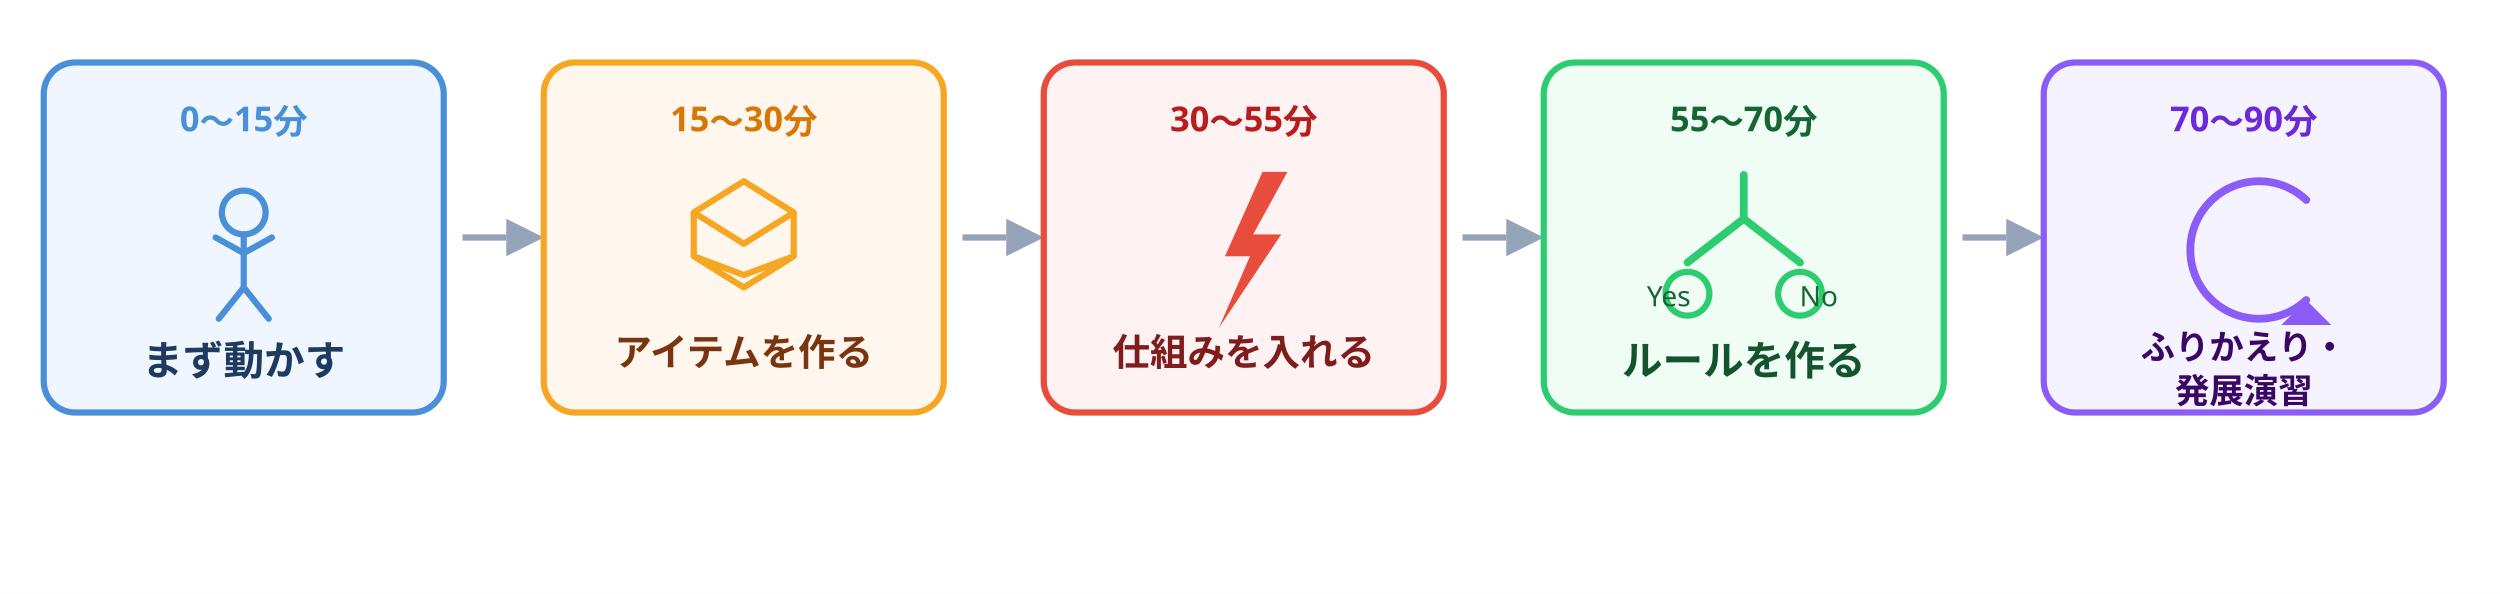
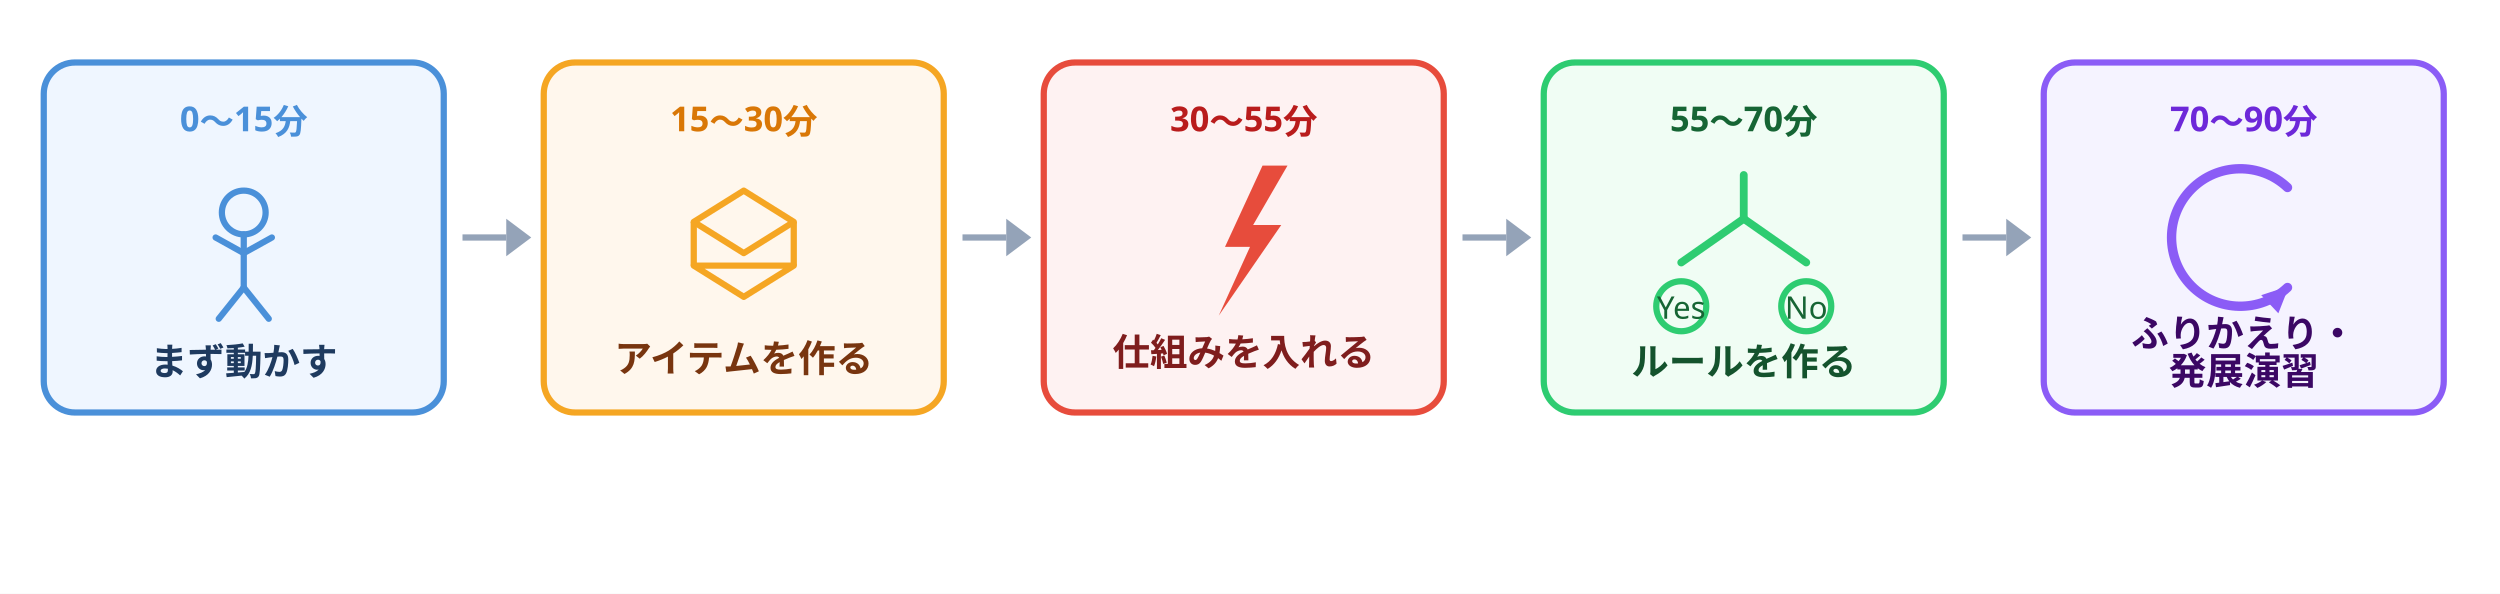
<svg xmlns="http://www.w3.org/2000/svg" width="800" height="190" viewBox="0 0 800 190">
  <rect width="800" height="190" fill="#FFFFFF" />
+   <defs>
+     <marker id="card5-arrow" viewBox="0 0 9 10" markerWidth="9" markerHeight="10" refX="7.8" refY="5" orient="auto" markerUnits="userSpaceOnUse">
+       <path d="M 0,1 L 8.5,5 L 0,9 Z" fill="#8B5CF6" />
+     </marker>
+   </defs>
  <g transform="translate(14,20)">
    <rect x="0" y="0" width="128" height="112" rx="10" fill="#EFF6FF" stroke="#4A90D9" stroke-width="2" />
    <text x="64" y="22" text-anchor="middle" font-family="system-ui,sans-serif" font-size="11" fill="#4A90D9" font-weight="bold">0〜15分</text>
    <circle cx="64" cy="48" r="7" fill="none" stroke="#4A90D9" stroke-width="2" />
    <line x1="64" y1="55" x2="64" y2="72" stroke="#4A90D9" stroke-width="2" stroke-linecap="round" />
    <line x1="64" y1="61" x2="55" y2="56" stroke="#4A90D9" stroke-width="2" stroke-linecap="round" />
    <line x1="64" y1="61" x2="73" y2="56" stroke="#4A90D9" stroke-width="2" stroke-linecap="round" />
    <line x1="64" y1="72" x2="56" y2="82" stroke="#4A90D9" stroke-width="2" stroke-linecap="round" />
    <line x1="64" y1="72" x2="72" y2="82" stroke="#4A90D9" stroke-width="2" stroke-linecap="round" />
-     <text x="64" y="100" text-anchor="middle" font-family="system-ui,sans-serif" font-size="13" fill="#1E3A5F" font-weight="bold">まず動かす</text>
+     <text x="64" y="100" text-anchor="middle" font-family="system-ui,sans-serif" font-size="12" fill="#1E3A5F" font-weight="bold">まず動かす</text>
  </g>
  <line x1="148" y1="76" x2="162" y2="76" stroke="#94A3B8" stroke-width="2" />
-   <polygon points="162,70 174,76 162,82" fill="#94A3B8" />
+   <polygon points="162,70 170,76 162,82" fill="#94A3B8" />
  <g transform="translate(174,20)">
    <rect x="0" y="0" width="128" height="112" rx="10" fill="#FFF7ED" stroke="#F5A623" stroke-width="2" />
    <text x="64" y="22" text-anchor="middle" font-family="system-ui,sans-serif" font-size="11" fill="#D97706" font-weight="bold">15〜30分</text>
-     <polygon points="64,38 80,48 64,58 48,48" fill="none" stroke="#F5A623" stroke-width="2" stroke-linejoin="round" />
-     <line x1="48" y1="48" x2="48" y2="62" stroke="#F5A623" stroke-width="2" />
-     <line x1="80" y1="48" x2="80" y2="62" stroke="#F5A623" stroke-width="2" />
-     <polygon points="64,68 80,62 64,72 48,62" fill="#FFF7ED" stroke="#F5A623" stroke-width="2" stroke-linejoin="round" />
-     <text x="64" y="97" text-anchor="middle" font-family="system-ui,sans-serif" font-size="12" fill="#78350F" font-weight="bold">アイテムを作る</text>
+     <polygon points="64,41 80,51 64,61 48,51" fill="none" stroke="#F5A623" stroke-width="2" stroke-linejoin="round" />
+     <line x1="48" y1="51" x2="48" y2="65" stroke="#F5A623" stroke-width="2" />
+     <line x1="80" y1="51" x2="80" y2="65" stroke="#F5A623" stroke-width="2" />
+     <polygon points="48,65 64,75 80,65" fill="#FFF7ED" stroke="#F5A623" stroke-width="2" stroke-linejoin="round" />
+     <text x="64" y="99" text-anchor="middle" font-family="system-ui,sans-serif" font-size="12" fill="#78350F" font-weight="bold">アイテムを作る</text>
  </g>
  <line x1="308" y1="76" x2="322" y2="76" stroke="#94A3B8" stroke-width="2" />
-   <polygon points="322,70 334,76 322,82" fill="#94A3B8" />
+   <polygon points="322,70 330,76 322,82" fill="#94A3B8" />
  <g transform="translate(334,20)">
    <rect x="0" y="0" width="128" height="112" rx="10" fill="#FEF2F2" stroke="#E74C3C" stroke-width="2" />
    <text x="64" y="22" text-anchor="middle" font-family="system-ui,sans-serif" font-size="11" fill="#B91C1C" font-weight="bold">30〜55分</text>
-     <polygon points="70,35 58,62 66,62 56,85 76,55 67,55 78,35" fill="#E74C3C" />
+     <polygon points="70,33 58,59 66,59 56,81 76,52 67,52 78,33" fill="#E74C3C" />
    <text x="64" y="97" text-anchor="middle" font-family="system-ui,sans-serif" font-size="12" fill="#7F1D1D" font-weight="bold">仕組みを入れる</text>
  </g>
  <line x1="468" y1="76" x2="482" y2="76" stroke="#94A3B8" stroke-width="2" />
-   <polygon points="482,70 494,76 482,82" fill="#94A3B8" />
+   <polygon points="482,70 490,76 482,82" fill="#94A3B8" />
  <g transform="translate(494,20)">
    <rect x="0" y="0" width="128" height="112" rx="10" fill="#F0FDF4" stroke="#2ECC71" stroke-width="2" />
    <text x="64" y="22" text-anchor="middle" font-family="system-ui,sans-serif" font-size="11" fill="#166534" font-weight="bold">55〜70分</text>
    <line x1="64" y1="36" x2="64" y2="50" stroke="#2ECC71" stroke-width="2.5" stroke-linecap="round" />
-     <line x1="64" y1="50" x2="46" y2="64" stroke="#2ECC71" stroke-width="2.5" stroke-linecap="round" />
-     <line x1="64" y1="50" x2="82" y2="64" stroke="#2ECC71" stroke-width="2.5" stroke-linecap="round" />
-     <circle cx="46" cy="74" r="7" fill="none" stroke="#2ECC71" stroke-width="2" />
-     <circle cx="82" cy="74" r="7" fill="none" stroke="#2ECC71" stroke-width="2" />
-     <text x="40" y="78" text-anchor="middle" font-family="system-ui,sans-serif" font-size="9" fill="#166534">Yes</text>
-     <text x="88" y="78" text-anchor="middle" font-family="system-ui,sans-serif" font-size="9" fill="#166534">No</text>
-     <text x="64" y="100" text-anchor="middle" font-family="system-ui,sans-serif" font-size="13" fill="#14532D" font-weight="bold">ルールを作る</text>
+     <line x1="64" y1="50" x2="44" y2="64" stroke="#2ECC71" stroke-width="2.5" stroke-linecap="round" />
+     <line x1="64" y1="50" x2="84" y2="64" stroke="#2ECC71" stroke-width="2.5" stroke-linecap="round" />
+     <circle cx="44" cy="78" r="8" fill="none" stroke="#2ECC71" stroke-width="2" />
+     <circle cx="84" cy="78" r="8" fill="none" stroke="#2ECC71" stroke-width="2" />
+     <text x="44" y="82" text-anchor="middle" font-family="system-ui,sans-serif" font-size="10" fill="#166534">Yes</text>
+     <text x="84" y="82" text-anchor="middle" font-family="system-ui,sans-serif" font-size="10" fill="#166534">No</text>
+     <text x="64" y="100" text-anchor="middle" font-family="system-ui,sans-serif" font-size="12" fill="#14532D" font-weight="bold">ルールを作る</text>
  </g>
  <line x1="628" y1="76" x2="642" y2="76" stroke="#94A3B8" stroke-width="2" />
-   <polygon points="642,70 654,76 642,82" fill="#94A3B8" />
+   <polygon points="642,70 650,76 642,82" fill="#94A3B8" />
  <g transform="translate(654,20)">
    <rect x="0" y="0" width="128" height="112" rx="10" fill="#F5F3FF" stroke="#8B5CF6" stroke-width="2" />
    <text x="64" y="22" text-anchor="middle" font-family="system-ui,sans-serif" font-size="11" fill="#6D28D9" font-weight="bold">70〜90分</text>
-     <path d="M 84,44 A 22,22 0 1,0 84,76" fill="none" stroke="#8B5CF6" stroke-width="2.5" stroke-linecap="round" />
-     <polygon points="84,76 76,84 92,84" fill="#8B5CF6" />
-     <text x="64" y="95" text-anchor="middle" font-family="system-ui,sans-serif" font-size="11" fill="#3B0764" font-weight="bold">ふりかえり・</text>
-     <text x="64" y="109" text-anchor="middle" font-family="system-ui,sans-serif" font-size="11" fill="#3B0764" font-weight="bold">発展演習</text>
+     <path d="M 78,40 A 22,22 0 1,0 78,72" fill="none" stroke="#8B5CF6" stroke-width="3" stroke-linecap="round" marker-end="url(#card5-arrow)" />
+     <text x="64" y="91" text-anchor="middle" font-family="system-ui,sans-serif" font-size="12" fill="#3B0764" font-weight="bold">ふりかえり・</text>
+     <text x="64" y="103" text-anchor="middle" font-family="system-ui,sans-serif" font-size="12" fill="#3B0764" font-weight="bold">発展演習</text>
  </g>
</svg>
